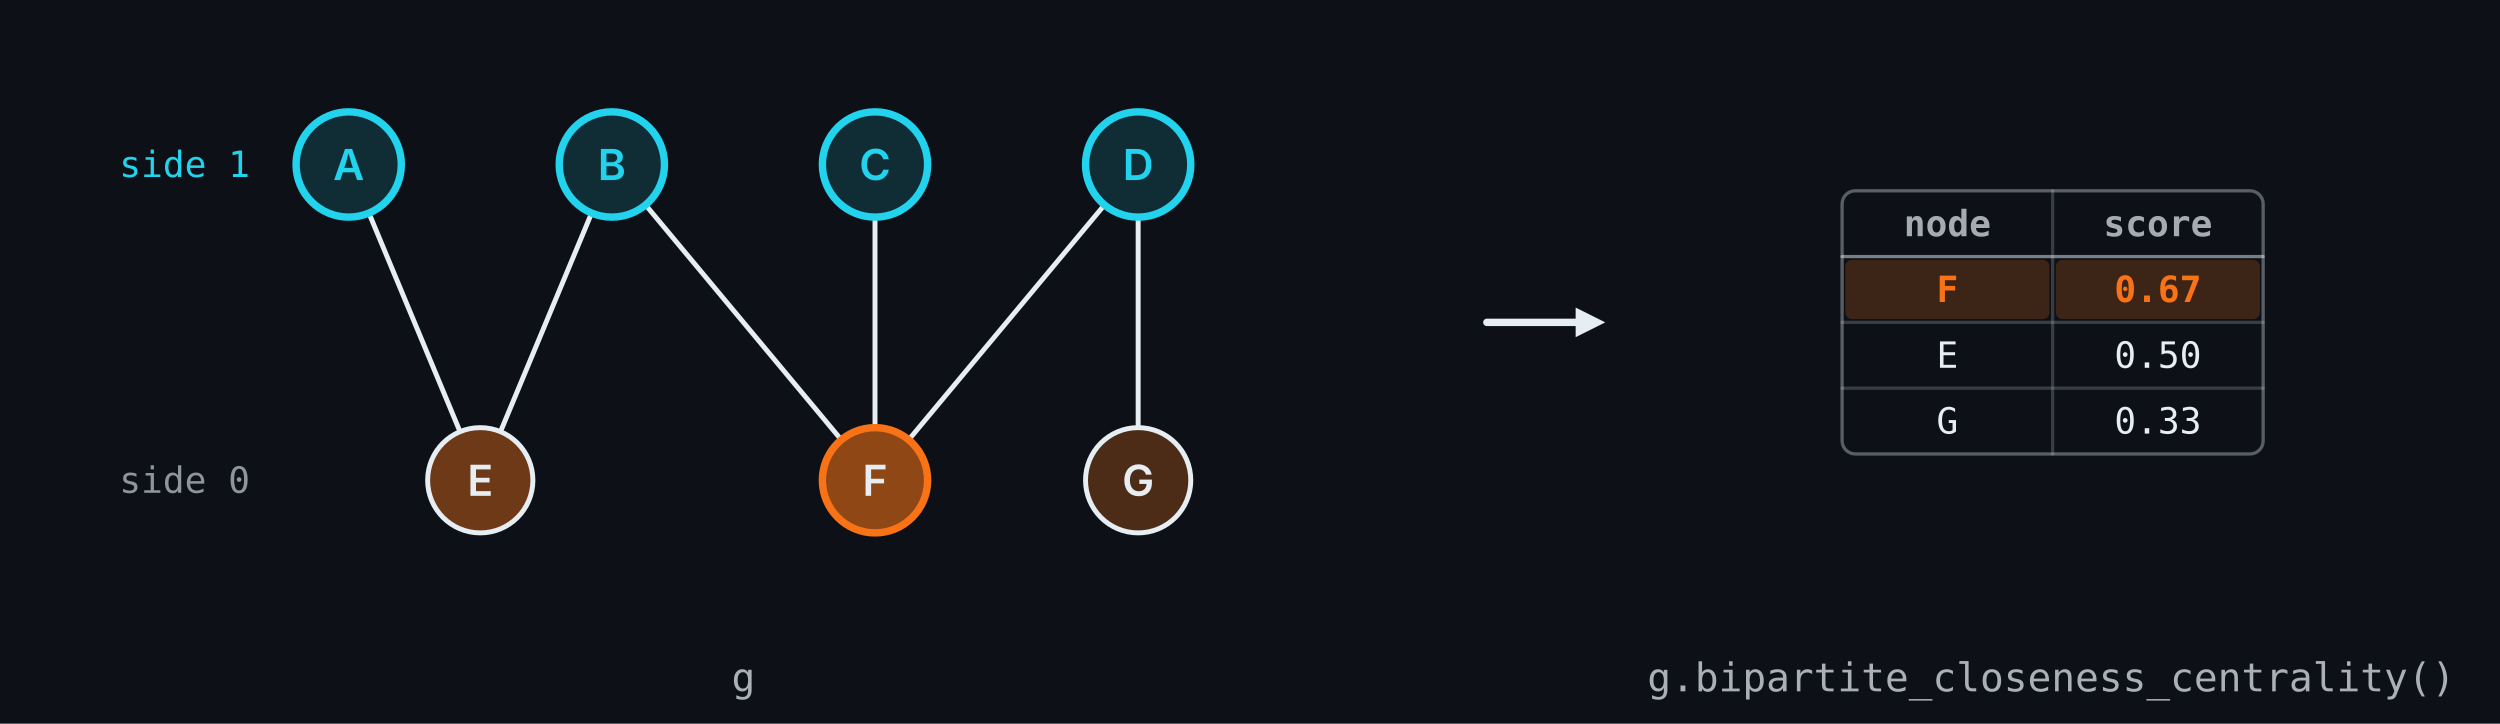
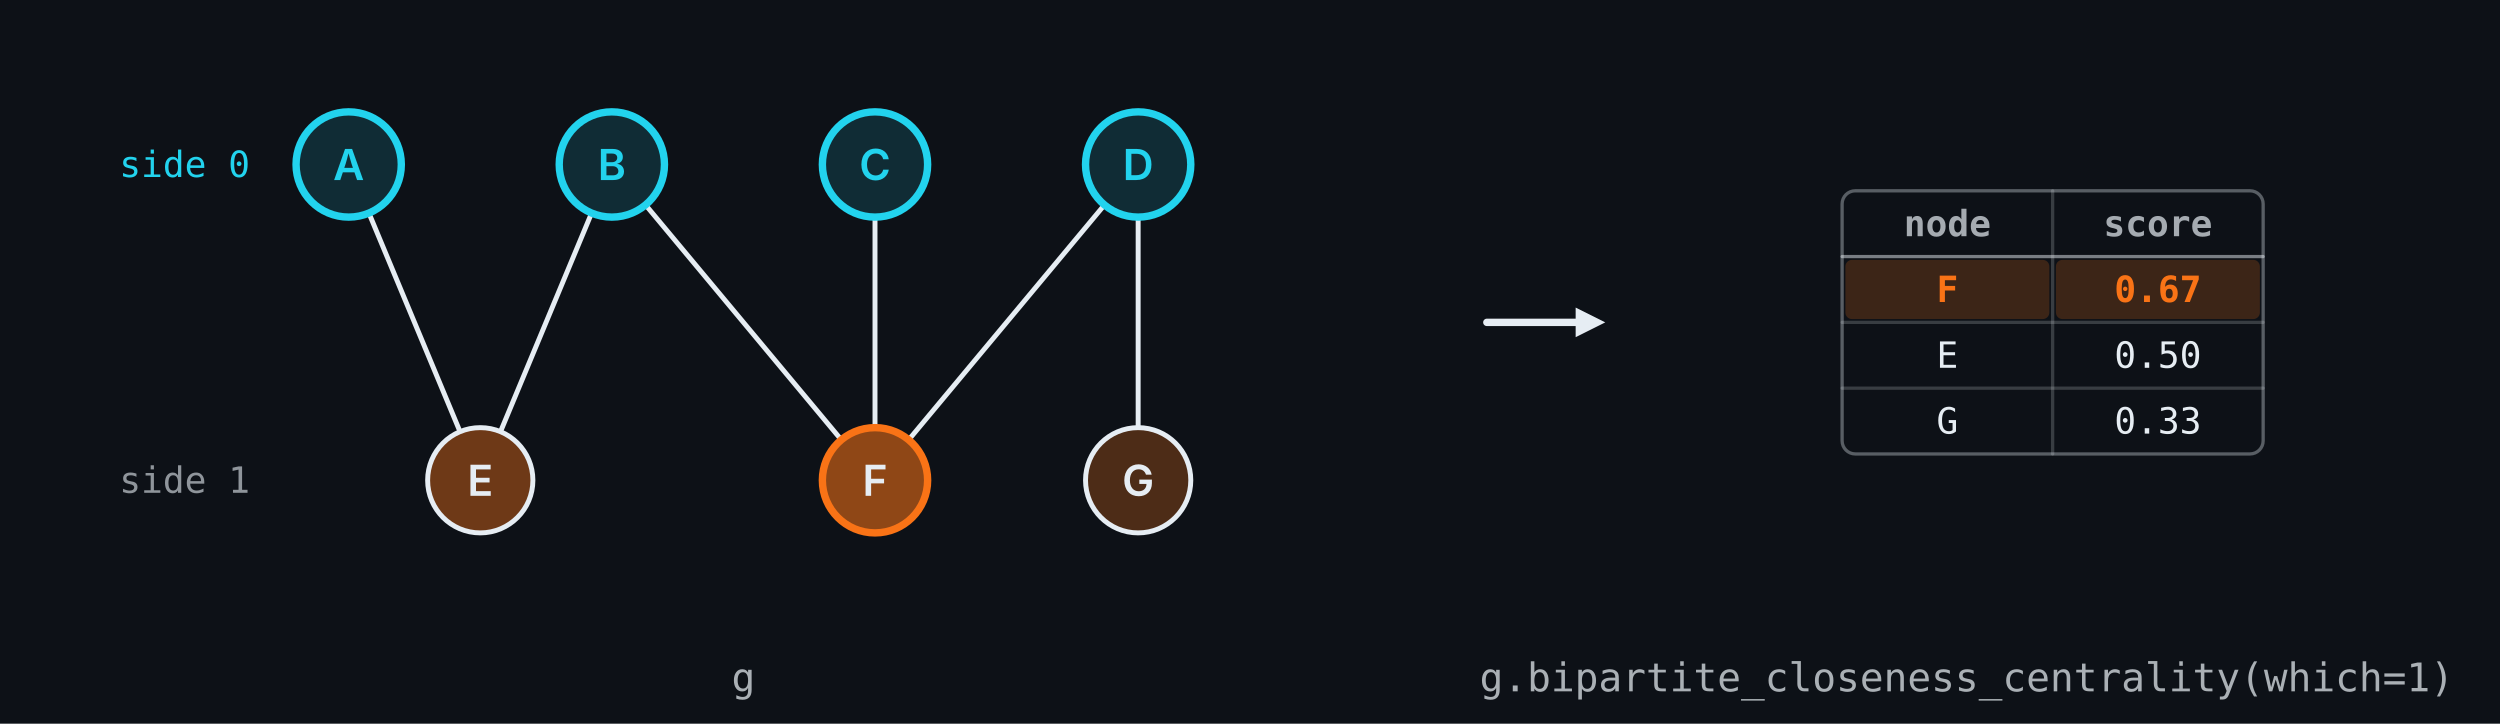
<svg xmlns="http://www.w3.org/2000/svg" viewBox="0 0 760 220" width="760" height="220" role="img" xml:space="preserve">
  <rect width="760" height="220" fill="#0d1117" />
  <rect x="560.0" y="58.0" width="128.0" height="80.0" rx="4" fill="#0d1117" stroke="#e6edf3" stroke-opacity="0.35" stroke-width="1" />
  <rect x="561.0" y="79.0" width="62.0" height="18.0" rx="2" fill="#3c2517" />
  <rect x="625.0" y="79.0" width="62.0" height="18.0" rx="2" fill="#3c2517" />
  <line x1="452.0" y1="98.0" x2="480.0" y2="98.0" stroke="#e6edf3" stroke-opacity="1.0" stroke-width="2.25" stroke-linecap="round" />
  <polygon points="488.0,98.0 479.0,102.5 479.0,93.5" fill="#e6edf3" fill-opacity="1.0" />
  <line x1="560.0" y1="78.0" x2="688.0" y2="78.0" stroke="#e6edf3" stroke-opacity="0.5" stroke-width="1" stroke-linecap="round" />
  <line x1="560.0" y1="98.0" x2="688.0" y2="98.0" stroke="#e6edf3" stroke-opacity="0.2" stroke-width="1" stroke-linecap="round" />
  <line x1="560.0" y1="118.0" x2="688.0" y2="118.0" stroke="#e6edf3" stroke-opacity="0.2" stroke-width="1" stroke-linecap="round" />
  <line x1="624.0" y1="58.0" x2="624.0" y2="138.0" stroke="#e6edf3" stroke-opacity="0.2" stroke-width="1" stroke-linecap="round" />
  <path d="M 112.15 64.77 L 139.85 131.23" fill="none" stroke="#e6edf3" stroke-opacity="1" stroke-width="1.5" stroke-linecap="round" />
  <path d="M 179.85 64.77 L 152.15 131.23" fill="none" stroke="#e6edf3" stroke-opacity="1" stroke-width="1.5" stroke-linecap="round" />
  <path d="M 196.24 62.29 L 255.76 133.71" fill="none" stroke="#e6edf3" stroke-opacity="1" stroke-width="1.5" stroke-linecap="round" />
  <path d="M 266.00 66.00 L 266.00 130.00" fill="none" stroke="#e6edf3" stroke-opacity="1" stroke-width="1.5" stroke-linecap="round" />
  <path d="M 335.76 62.29 L 276.24 133.71" fill="none" stroke="#e6edf3" stroke-opacity="1" stroke-width="1.5" stroke-linecap="round" />
  <path d="M 346.00 66.00 L 346.00 130.00" fill="none" stroke="#e6edf3" stroke-opacity="1" stroke-width="1.5" stroke-linecap="round" />
  <circle cx="106.0" cy="50.0" r="16" fill="#102c35" stroke="#22d3ee" stroke-opacity="1" stroke-width="2.25" />
  <text x="106.0" y="50.0" text-anchor="middle" dominant-baseline="central" font-family="ui-sans-serif, system-ui, -apple-system, 'Segoe UI', sans-serif" font-size="13" font-weight="600" fill="#22d3ee" fill-opacity="1">A</text>
  <circle cx="186.0" cy="50.0" r="16" fill="#102c35" stroke="#22d3ee" stroke-opacity="1" stroke-width="2.25" />
  <text x="186.0" y="50.0" text-anchor="middle" dominant-baseline="central" font-family="ui-sans-serif, system-ui, -apple-system, 'Segoe UI', sans-serif" font-size="13" font-weight="600" fill="#22d3ee" fill-opacity="1">B</text>
  <circle cx="266.0" cy="50.0" r="16" fill="#102c35" stroke="#22d3ee" stroke-opacity="1" stroke-width="2.25" />
  <text x="266.0" y="50.0" text-anchor="middle" dominant-baseline="central" font-family="ui-sans-serif, system-ui, -apple-system, 'Segoe UI', sans-serif" font-size="13" font-weight="600" fill="#22d3ee" fill-opacity="1">C</text>
  <circle cx="346.0" cy="50.0" r="16" fill="#102c35" stroke="#22d3ee" stroke-opacity="1" stroke-width="2.25" />
  <text x="346.0" y="50.0" text-anchor="middle" dominant-baseline="central" font-family="ui-sans-serif, system-ui, -apple-system, 'Segoe UI', sans-serif" font-size="13" font-weight="600" fill="#22d3ee" fill-opacity="1">D</text>
  <circle cx="146.0" cy="146.0" r="16" fill="#6e3917" stroke="#e6edf3" stroke-opacity="1" stroke-width="1.5" />
  <text x="146.0" y="146.0" text-anchor="middle" dominant-baseline="central" font-family="ui-sans-serif, system-ui, -apple-system, 'Segoe UI', sans-serif" font-size="13" font-weight="600" fill="#e6edf3" fill-opacity="1">E</text>
  <circle cx="266.0" cy="146.0" r="16" fill="#8f4716" stroke="#f97316" stroke-opacity="1" stroke-width="2.25" />
  <text x="266.0" y="146.0" text-anchor="middle" dominant-baseline="central" font-family="ui-sans-serif, system-ui, -apple-system, 'Segoe UI', sans-serif" font-size="13" font-weight="600" fill="#e6edf3" fill-opacity="1">F</text>
  <circle cx="346.0" cy="146.0" r="16" fill="#4d2c17" stroke="#e6edf3" stroke-opacity="1" stroke-width="1.5" />
  <text x="346.0" y="146.0" text-anchor="middle" dominant-baseline="central" font-family="ui-sans-serif, system-ui, -apple-system, 'Segoe UI', sans-serif" font-size="13" font-weight="600" fill="#e6edf3" fill-opacity="1">G</text>
  <text x="226.0" y="206.0" text-anchor="middle" dominant-baseline="central" font-family="ui-monospace, SFMono-Regular, Menlo, Consolas, monospace" font-size="12" font-weight="400" fill="#e6edf3" fill-opacity="0.72">g</text>
-   <text x="623.6" y="206.0" text-anchor="middle" dominant-baseline="central" font-family="ui-monospace, SFMono-Regular, Menlo, Consolas, monospace" font-size="12" font-weight="400" fill="#e6edf3" fill-opacity="0.72">g.bipartite_closeness_centrality()</text>
-   <text x="76.0" y="50.0" text-anchor="end" dominant-baseline="central" font-family="ui-monospace, SFMono-Regular, Menlo, Consolas, monospace" font-size="11" font-weight="400" fill="#22d3ee" fill-opacity="1.0">side 1</text>
-   <text x="76.0" y="146.0" text-anchor="end" dominant-baseline="central" font-family="ui-monospace, SFMono-Regular, Menlo, Consolas, monospace" font-size="11" font-weight="400" fill="#e6edf3" fill-opacity="0.6">side 0</text>
+   <text x="597.9" y="206.0" text-anchor="middle" dominant-baseline="central" font-family="ui-monospace, SFMono-Regular, Menlo, Consolas, monospace" font-size="12" font-weight="400" fill="#e6edf3" fill-opacity="0.72">g.bipartite_closeness_centrality(which=1)</text>
+   <text x="76.0" y="50.0" text-anchor="end" dominant-baseline="central" font-family="ui-monospace, SFMono-Regular, Menlo, Consolas, monospace" font-size="11" font-weight="400" fill="#22d3ee" fill-opacity="1.0">side 0</text>
+   <text x="76.0" y="146.0" text-anchor="end" dominant-baseline="central" font-family="ui-monospace, SFMono-Regular, Menlo, Consolas, monospace" font-size="11" font-weight="400" fill="#e6edf3" fill-opacity="0.6">side 1</text>
  <text x="592.0" y="68.0" text-anchor="middle" dominant-baseline="central" font-family="ui-monospace, SFMono-Regular, Menlo, Consolas, monospace" font-size="11" font-weight="600" fill="#e6edf3" fill-opacity="0.7">node</text>
  <text x="656.0" y="68.0" text-anchor="middle" dominant-baseline="central" font-family="ui-monospace, SFMono-Regular, Menlo, Consolas, monospace" font-size="11" font-weight="600" fill="#e6edf3" fill-opacity="0.7">score</text>
  <text x="592.0" y="88.0" text-anchor="middle" dominant-baseline="central" font-family="ui-monospace, SFMono-Regular, Menlo, Consolas, monospace" font-size="11" font-weight="600" fill="#f97316" fill-opacity="1">F</text>
  <text x="656.0" y="88.0" text-anchor="middle" dominant-baseline="central" font-family="ui-monospace, SFMono-Regular, Menlo, Consolas, monospace" font-size="11" font-weight="600" fill="#f97316" fill-opacity="1">0.67</text>
  <text x="592.0" y="108.0" text-anchor="middle" dominant-baseline="central" font-family="ui-monospace, SFMono-Regular, Menlo, Consolas, monospace" font-size="11" font-weight="400" fill="#e6edf3" fill-opacity="1">E</text>
  <text x="656.0" y="108.0" text-anchor="middle" dominant-baseline="central" font-family="ui-monospace, SFMono-Regular, Menlo, Consolas, monospace" font-size="11" font-weight="400" fill="#e6edf3" fill-opacity="1">0.50</text>
  <text x="592.0" y="128.0" text-anchor="middle" dominant-baseline="central" font-family="ui-monospace, SFMono-Regular, Menlo, Consolas, monospace" font-size="11" font-weight="400" fill="#e6edf3" fill-opacity="1">G</text>
  <text x="656.0" y="128.0" text-anchor="middle" dominant-baseline="central" font-family="ui-monospace, SFMono-Regular, Menlo, Consolas, monospace" font-size="11" font-weight="400" fill="#e6edf3" fill-opacity="1">0.33</text>
</svg>
